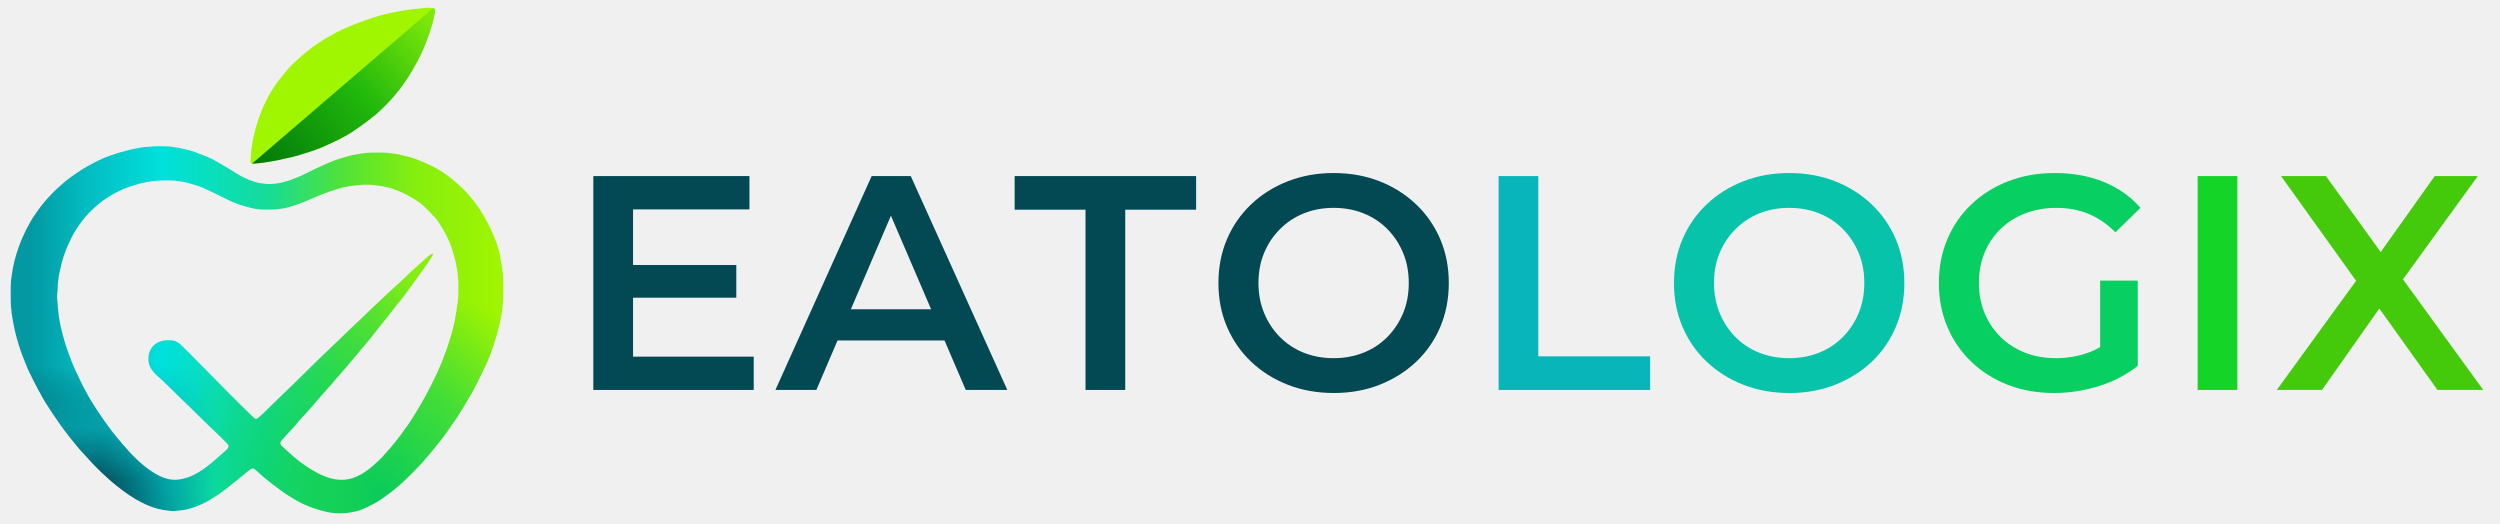
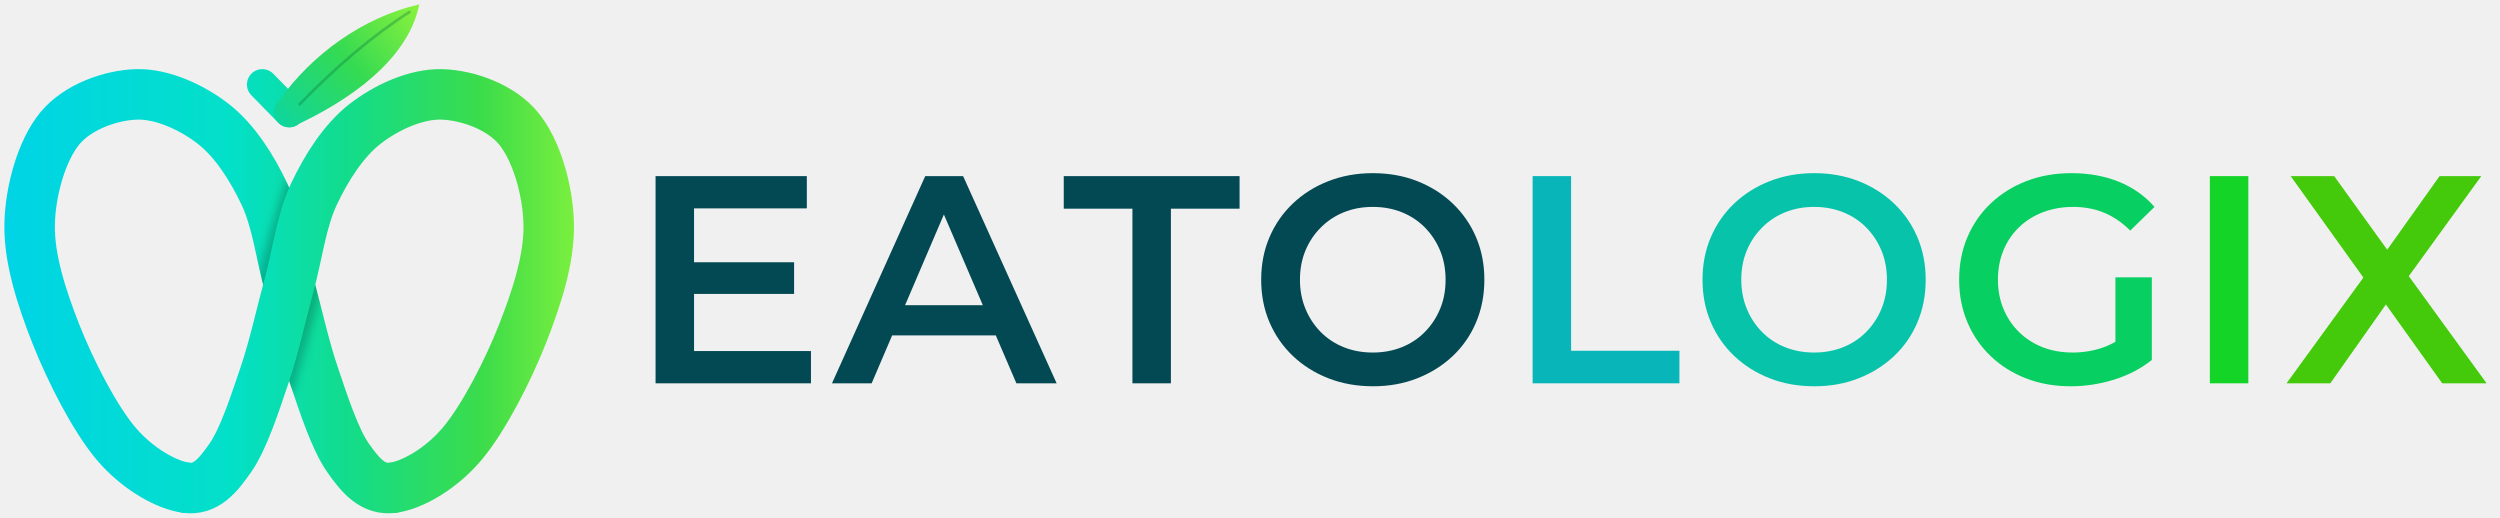
- <svg xmlns="http://www.w3.org/2000/svg" viewBox="398 46 3506.857 734" role="img" aria-label="EATOLOGIX">
+ <svg xmlns="http://www.w3.org/2000/svg" viewBox="100 96 4556 944" role="img" aria-label="EATOLOGIX">
  <defs>
-     <linearGradient id="hH" gradientUnits="userSpaceOnUse" x1="440" y1="0" x2="1100" y2="0">
-       <stop offset="0" stop-color="#0398A2" />
-       <stop offset=".12" stop-color="#03BCC2" />
-       <stop offset=".28" stop-color="#00E0DC" />
-       <stop offset=".5" stop-color="#14DC9A" />
-       <stop offset=".66" stop-color="#4FE23A" />
-       <stop offset=".82" stop-color="#86EE0E" />
-       <stop offset="1" stop-color="#A0F500" />
+     <linearGradient id="hg" gradientUnits="userSpaceOnUse" x1="108" y1="0" x2="1146" y2="0">
+       <stop offset="0" stop-color="#00D4E6" />
+       <stop offset=".4" stop-color="#03E0C8" />
+       <stop offset=".6" stop-color="#12DC8C" />
+       <stop offset=".84" stop-color="#3CDC4A" />
+       <stop offset="1" stop-color="#7AEF3E" />
    </linearGradient>
-     <radialGradient id="hG" gradientUnits="userSpaceOnUse" cx="930" cy="740" r="300">
-       <stop offset="0" stop-color="#05C95E" stop-opacity=".95" />
-       <stop offset=".55" stop-color="#08CF5A" stop-opacity=".55" />
-       <stop offset="1" stop-color="#10CC50" stop-opacity="0" />
-     </radialGradient>
-     <linearGradient id="hD" gradientUnits="userSpaceOnUse" x1="0" y1="560" x2="0" y2="770">
-       <stop offset="0" stop-color="#034E5C" stop-opacity="0" />
-       <stop offset=".4" stop-color="#03909C" stop-opacity=".7" />
-       <stop offset=".75" stop-color="#034E5C" stop-opacity=".95" />
-       <stop offset="1" stop-color="#033F4B" stop-opacity="1" />
+     <linearGradient id="hl" gradientUnits="userSpaceOnUse" x1="612" y1="320" x2="864" y2="104">
+       <stop offset="0" stop-color="#0FD69C" />
+       <stop offset=".5" stop-color="#34DA52" />
+       <stop offset="1" stop-color="#8CF23C" />
    </linearGradient>
-     <linearGradient id="hDf" gradientUnits="userSpaceOnUse" x1="540" y1="0" x2="700" y2="0">
-       <stop offset="0" stop-color="#fff" />
-       <stop offset="1" stop-color="#000" />
-     </linearGradient>
-     <mask id="hDm" maskUnits="userSpaceOnUse" x="380" y="0" width="800" height="820">
-       <rect x="380" y="0" width="800" height="820" fill="url(#hDf)" />
+     <filter id="hs" x="-60%" y="-60%" width="220%" height="220%">
+       <feGaussianBlur stdDeviation="9" />
+     </filter>
+     <mask id="hm" maskUnits="userSpaceOnUse" x="0" y="0" width="1254" height="1254">
+       <path d="M815,985 C780.3,989.2 757.8,964.2 734,930 C710.2,895.8 689.8,832.5 672,780 C654.2,727.5 642.0,670.0 627,615 C612.0,560.0 605.0,498.8 582,450 C559.0,401.2 527.8,352.3 489,322 C450.2,291.7 395.7,266.7 349,268 C302.3,269.3 241.5,290.5 209,330 C176.5,369.5 155.2,442.5 154,505 C152.8,567.5 175.7,638.3 202,705 C228.3,771.7 272.3,858.3 312,905 C351.7,951.7 405.3,980.8 440,985" fill="none" stroke="#fff" stroke-width="92" stroke-linecap="round" />
    </mask>
-     <mask id="hM" maskUnits="userSpaceOnUse" x="380" y="200" width="760" height="600">
-       <path d="M862.0,765.2 C846.1,762.5 825.7,755.2 813.8,748.0 C811.6,746.7 808.5,744.8 806.9,743.9 C805.2,743.0 801.7,740.8 799.0,739.0 C790.6,733.4 769.5,717.2 767.0,714.5 C766.5,714.0 765.0,712.7 763.7,711.6 C762.3,710.4 759.8,708.2 758.1,706.6 C754.4,703.1 753.2,702.6 750.9,703.5 C749.5,704.0 741.2,710.4 738.3,713.1 C737.5,713.9 733.8,717.0 730.1,719.9 C726.5,722.8 722.1,726.2 720.5,727.5 C716.3,730.9 710.3,735.5 706.5,738.2 C703.3,740.5 701.8,741.4 691.5,747.8 C680.4,754.6 661.7,761.3 652.3,761.8 C650.6,761.9 647.2,762.3 644.8,762.6 C640.1,763.2 639.0,763.1 627.0,761.3 C608.2,758.5 585.1,746.6 561.8,727.6 C554.6,721.8 553.3,720.7 550.2,717.7 C548.3,715.9 546.0,713.8 545.0,713.0 C542.3,710.9 526.9,695.6 524.6,692.7 C523.5,691.3 520.4,688.0 517.9,685.3 C515.3,682.7 512.2,679.3 511.0,677.9 C509.8,676.5 507.7,673.9 506.2,672.2 C501.6,666.8 491.9,654.6 488.8,650.4 C487.2,648.1 484.3,644.2 482.4,641.6 C478.1,635.7 464.5,615.4 461.4,610.2 C456.5,601.8 455.4,599.8 454.4,597.7 C453.8,596.6 452.7,594.7 452.0,593.5 C450.1,590.3 439.0,568.3 437.0,563.5 C434.2,557.0 432.1,551.9 431.5,549.9 C431.2,549.0 430.3,546.7 429.5,544.9 C427.2,539.9 420.8,518.9 419.0,510.5 C416.4,498.8 414.0,484.7 414.0,481.4 C414.0,480.6 413.8,478.6 413.5,477.0 C412.8,473.0 412.8,443.3 413.5,438.9 C413.7,437.2 414.2,434.1 414.5,432.0 C416.6,416.9 419.3,406.3 424.9,390.8 C430.0,376.5 439.4,357.9 446.6,347.7 C447.7,346.1 450.0,342.8 451.7,340.4 C453.4,338.0 455.4,335.3 456.1,334.4 C456.9,333.5 459.1,330.9 461.0,328.5 C464.7,323.8 476.4,311.8 480.3,308.6 C481.7,307.5 484.1,305.3 485.7,303.8 C492.6,297.2 513.2,282.9 522.8,278.1 C524.5,277.3 527.2,275.8 528.8,274.8 C530.5,273.8 533.7,272.2 536.0,271.2 C538.3,270.2 541.3,268.9 542.5,268.2 C543.8,267.6 546.0,266.7 547.3,266.2 C548.7,265.8 551.5,264.8 553.5,264.0 C568.7,258.2 595.2,252.0 605.0,252.0 C605.9,252.0 608.2,251.8 610.2,251.5 C614.3,250.9 631.7,251.0 637.0,251.6 C654.3,253.8 667.8,257.3 682.0,263.3 C684.8,264.5 688.5,265.9 690.2,266.6 C691.8,267.2 694.4,268.4 696.0,269.3 C697.6,270.2 699.5,271.3 700.3,271.7 C701.7,272.4 706.1,274.9 717.5,281.7 C721.8,284.2 725.8,286.7 731.5,290.3 C739.7,295.6 755.6,302.1 762.2,302.8 C763.3,303.0 765.5,303.3 767.2,303.5 C779.9,305.5 795.4,302.9 811.8,296.0 C814.8,294.8 817.9,293.5 818.8,293.2 C819.8,292.9 821.6,292.1 823.0,291.3 C824.4,290.6 826.8,289.3 828.5,288.6 C830.1,287.8 834.3,285.8 837.8,284.0 C844.3,280.9 850.5,278.0 858.0,274.8 C860.3,273.9 863.2,272.6 864.5,272.0 C865.7,271.5 868.7,270.4 871.1,269.7 C873.5,269.0 876.4,268.1 877.5,267.7 C878.6,267.3 881.0,266.6 882.8,266.1 C884.7,265.7 886.8,265.1 887.6,264.8 C890.9,263.7 902.9,261.5 911.5,260.5 C917.7,259.8 937.9,259.8 943.3,260.5 C954.5,262.0 957.3,262.4 958.5,262.9 C959.9,263.3 966.5,264.9 971.6,266.0 C981.1,268.1 1003.5,277.9 1015.6,285.3 C1031.0,294.7 1048.9,310.7 1061.6,326.5 C1079.3,348.6 1096.2,384.1 1099.8,406.8 C1099.9,407.6 1100.5,410.6 1101.0,413.5 C1101.5,416.4 1102.2,420.7 1102.5,423.0 C1102.8,425.3 1103.2,428.7 1103.5,430.7 C1104.2,435.7 1104.2,465.3 1103.5,470.3 C1103.2,472.3 1102.8,476.5 1102.5,479.7 C1100.9,497.1 1091.1,531.9 1082.2,552.2 C1081.1,554.5 1079.5,558.2 1078.6,560.3 C1076.3,565.5 1064.8,588.6 1063.1,591.4 C1062.3,592.7 1060.9,595.2 1060.0,597.1 C1059.0,599.0 1057.2,602.1 1056.0,604.0 C1054.8,605.9 1053.5,608.1 1053.1,608.8 C1051.7,611.5 1041.6,628.2 1040.0,630.3 C1039.1,631.5 1037.9,633.4 1037.2,634.5 C1036.5,635.6 1034.8,638.0 1033.4,639.8 C1032.1,641.6 1030.2,644.3 1029.3,645.8 C1028.3,647.3 1026.2,650.4 1024.5,652.7 C1022.8,655.0 1020.7,657.9 1019.8,659.2 C1018.9,660.4 1016.4,663.7 1014.3,666.3 C1005.9,676.7 1002.1,681.3 1000.3,683.4 C997.6,686.4 995.1,689.3 992.0,693.0 C990.6,694.7 986.7,699.0 983.3,702.4 C979.9,705.8 976.2,709.6 975.0,710.9 C971.8,714.3 961.5,724.0 959.2,725.9 C958.1,726.7 956.1,728.4 954.8,729.7 C951.7,732.6 940.4,741.2 933.4,746.0 C926.5,750.8 914.4,757.2 906.1,760.5 C900.1,762.9 895.8,764.0 885.3,765.5 C879.6,766.3 867.7,766.1 862.0,765.2 Z M653.3,717.9 C664.1,715.5 670.9,712.4 683.2,704.2 C688.3,700.7 699.9,691.3 705.3,686.1 C706.9,684.7 709.3,682.5 710.7,681.4 C718.1,675.4 719.9,672.4 717.7,669.5 C716.3,667.6 698.2,649.8 695.8,647.9 C694.7,647.0 686.0,638.5 676.3,628.9 C666.7,619.3 658.0,610.8 657.0,610.0 C656.0,609.2 648.6,602.0 640.7,594.1 C632.7,586.2 625.3,579.0 624.2,578.1 C610.7,567.0 606.2,559.8 606.2,549.5 C606.2,533.8 617.2,523.2 633.5,523.2 C641.9,523.2 644.3,523.9 650.3,528.4 C652.3,529.8 678.3,555.9 696.4,574.5 C718.6,597.3 754.9,633.3 755.9,633.5 C757.9,633.9 759.0,633.4 762.1,630.4 C763.8,628.8 766.1,626.7 767.2,625.8 C768.3,624.9 776.3,617.1 785.0,608.5 C793.7,599.9 802.1,591.8 803.7,590.5 C805.2,589.2 813.0,581.5 821.0,573.5 C829.0,565.5 838.2,556.5 841.4,553.4 C844.7,550.3 852.8,542.6 859.4,536.1 C866.1,529.7 872.2,523.8 873.2,523.0 C874.1,522.2 879.4,517.1 885.0,511.5 C890.6,506.0 896.3,500.6 897.7,499.4 C899.0,498.3 902.3,495.3 904.8,492.7 C907.4,490.1 910.4,487.2 911.5,486.3 C912.6,485.4 918.1,480.1 923.8,474.5 C929.5,469.0 935.3,463.6 936.7,462.4 C938.0,461.3 940.9,458.6 943.0,456.5 C945.1,454.4 948.3,451.4 950.0,450.0 C951.7,448.6 954.2,446.3 955.5,445.0 C956.8,443.7 959.0,441.7 960.3,440.6 C961.7,439.5 965.5,435.8 968.8,432.6 C972.1,429.3 976.3,425.4 978.0,424.0 C979.7,422.6 981.8,420.8 982.5,420.0 C983.2,419.2 985.0,417.7 986.3,416.6 C987.7,415.5 990.2,413.3 991.8,411.7 C1004.1,399.8 1009.1,398.5 1002.0,409.0 C1000.5,411.3 998.6,414.1 997.9,415.3 C996.6,417.4 993.9,421.2 986.5,431.3 C984.6,433.8 982.2,437.3 981.0,439.0 C979.8,440.7 975.6,446.6 971.5,452.0 C967.5,457.4 963.4,462.9 962.5,464.2 C961.6,465.4 960.0,467.4 959.0,468.5 C958.0,469.6 956.2,471.8 955.0,473.3 C953.8,474.9 950.8,478.7 948.3,481.9 C945.9,485.0 941.3,490.8 938.1,494.9 C931.3,503.6 931.5,503.3 918.7,519.2 C913.1,526.2 907.7,532.7 906.6,533.8 C904.7,535.9 903.9,536.8 896.7,545.7 C894.4,548.5 891.9,551.5 891.1,552.3 C890.4,553.2 888.9,554.8 887.9,556.0 C883.7,561.3 881.7,563.6 879.6,565.8 C878.4,567.1 876.8,569.0 876.0,570.0 C875.2,571.0 873.7,572.7 872.6,573.8 C871.6,574.9 869.9,576.8 868.9,578.0 C864.2,583.9 862.6,585.8 859.6,588.8 C857.9,590.7 855.5,593.3 854.4,594.7 C853.3,596.0 851.8,597.8 851.0,598.5 C850.2,599.2 848.4,601.3 846.9,603.1 C840.2,611.2 834.8,617.4 830.8,621.7 C829.5,623.0 827.8,625.0 827.0,626.0 C826.2,627.0 824.0,629.4 822.1,631.3 C820.2,633.3 817.9,635.8 816.9,637.0 C812.0,643.2 810.5,644.9 806.2,649.3 C803.6,652.0 800.8,655.0 800.0,656.0 C799.2,657.0 797.2,659.2 795.6,660.9 C789.8,667.0 789.8,669.0 796.0,674.0 C797.7,675.4 800.4,677.9 802.0,679.5 C803.6,681.1 807.1,684.2 809.8,686.4 C812.6,688.6 815.4,690.9 816.0,691.5 C816.6,692.1 818.9,693.8 821.0,695.4 C863.4,726.0 890.2,726.8 922.0,698.6 C928.6,692.8 933.9,687.7 935.4,685.7 C936.4,684.5 938.5,682.1 940.2,680.3 C941.9,678.6 944.2,676.1 945.2,674.8 C953.1,665.2 957.0,660.2 959.3,657.1 C960.7,655.1 963.0,652.0 964.2,650.3 C969.9,642.6 972.5,638.9 975.5,634.1 C976.9,631.8 979.1,628.2 980.6,625.9 C985.8,617.5 992.2,606.6 994.1,602.8 C995.0,601.1 996.3,598.7 997.0,597.5 C998.7,594.7 1008.9,574.3 1011.0,569.5 C1011.9,567.5 1013.6,563.6 1014.8,560.8 C1020.2,548.7 1025.9,532.8 1029.7,519.7 C1030.4,517.1 1031.5,513.4 1032.2,511.5 C1032.8,509.6 1033.8,505.4 1034.5,502.1 C1035.1,498.8 1035.8,495.6 1036.0,495.0 C1036.7,492.6 1040.0,471.9 1040.0,469.9 C1040.0,468.8 1040.2,466.6 1040.5,465.0 C1040.9,462.8 1041.0,459.4 1041.0,450.5 C1041.0,441.6 1040.9,438.2 1040.5,436.0 C1040.2,434.4 1040.0,432.2 1040.0,431.0 C1040.0,427.5 1037.6,414.5 1036.0,409.0 C1035.5,407.3 1035.0,405.4 1034.9,404.8 C1034.7,404.3 1034.1,402.0 1033.3,399.7 C1032.6,397.4 1031.6,394.1 1031.2,392.5 C1029.3,386.3 1022.6,372.6 1017.7,365.0 C1015.9,362.2 1013.3,358.1 1012.0,356.0 C1008.9,351.2 992.0,334.0 987.0,330.5 C975.3,322.6 964.9,316.8 957.1,314.0 C955.1,313.3 952.4,312.3 951.0,311.7 C942.9,308.3 926.4,305.4 913.8,305.1 C908.5,305.0 905.9,305.1 903.2,305.5 C901.2,305.8 898.9,306.0 898.0,306.0 C894.7,306.0 884.6,307.6 878.3,309.2 C868.2,311.7 852.0,317.4 839.8,322.8 C817.7,332.7 801.6,338.0 790.6,339.0 C788.5,339.2 785.9,339.5 784.8,339.7 C782.2,340.1 763.8,340.1 761.2,339.7 C760.1,339.5 757.9,339.2 756.3,339.0 C753.8,338.7 749.1,337.5 738.2,334.4 C735.6,333.7 731.1,332.1 724.7,329.6 C723.7,329.2 716.7,325.9 709.3,322.1 C701.9,318.4 694.8,315.0 693.6,314.5 C692.5,314.0 688.9,312.4 685.7,310.8 C681.8,309.0 678.3,307.6 675.2,306.7 C672.6,305.9 669.1,304.8 667.3,304.3 C660.1,302.0 653.8,300.7 644.2,299.5 C639.2,298.9 622.5,298.9 617.2,299.6 C615.5,299.8 612.9,300.1 611.3,300.3 C607.1,300.8 598.9,302.3 595.2,303.3 C588.8,305.1 578.1,308.3 576.5,309.0 C568.6,312.1 557.4,317.6 553.0,320.5 C551.3,321.6 547.9,323.8 545.5,325.4 C543.1,327.0 539.9,329.3 538.4,330.6 C536.9,331.8 534.5,333.8 533.1,335.0 C519.6,346.2 506.6,362.9 498.1,379.8 C492.0,392.0 487.2,404.3 484.5,415.2 C482.4,423.1 480.0,435.0 480.0,436.9 C480.0,437.6 479.8,439.4 479.5,441.0 C479.2,442.6 479.0,445.8 479.0,448.5 C479.0,451.2 478.8,454.4 478.5,456.0 C478.2,457.6 478.0,460.3 478.0,462.0 C478.0,463.7 478.2,466.4 478.5,468.0 C478.8,469.6 479.0,472.3 479.0,474.0 C479.0,475.7 479.2,478.4 479.5,480.0 C479.8,481.6 480.0,483.6 480.0,484.4 C480.0,487.1 481.5,496.6 483.0,503.3 C487.0,520.9 491.1,534.2 498.2,552.3 C500.8,559.1 507.0,572.9 509.3,577.1 C510.0,578.4 511.2,580.9 512.0,582.7 C512.8,584.5 514.2,587.3 515.2,589.1 C516.2,590.8 517.8,593.7 518.8,595.7 C527.0,611.8 547.5,642.1 561.9,659.4 C570.4,669.6 571.1,670.4 573.4,672.8 C574.6,674.1 576.5,676.3 577.6,677.7 C580.0,680.7 592.4,693.0 596.1,696.0 C597.5,697.2 599.9,699.2 601.4,700.4 C602.9,701.7 607.0,704.6 610.5,707.0 C626.6,717.8 639.3,721.0 653.3,717.9 Z" fill="#fff" fill-rule="evenodd" />
-     </mask>
-     <clipPath id="hL">
-       <path d="M751.0,275.2 C749.7,274.5 749.2,273.0 749.5,270.9 C749.6,270.0 749.8,266.6 750.0,263.5 C750.1,260.4 750.4,257.0 750.6,256.0 C750.8,255.0 751.2,252.3 751.5,250.0 C753.3,236.3 758.6,217.1 764.7,201.8 C768.0,193.5 775.2,179.1 778.5,174.2 C779.7,172.5 781.5,169.6 782.7,167.6 C785.1,163.7 794.3,151.6 797.4,148.1 C798.6,146.9 800.4,144.7 801.6,143.3 C809.4,133.8 833.6,113.1 845.5,105.8 C847.3,104.7 850.5,102.7 852.5,101.3 C854.5,100.0 857.3,98.3 858.8,97.6 C860.2,96.9 862.3,95.7 863.5,95.0 C879.0,85.5 918.8,70.2 940.2,65.5 C942.4,65.0 945.7,64.3 947.7,63.8 C957.7,61.5 975.6,58.8 986.3,58.0 C988.4,57.8 991.1,57.5 992.2,57.3 C998.3,56.3 1006.6,57.0 1007.8,58.7 C1009.3,60.8 1005.4,78.2 1000.1,92.9 C999.3,95.3 998.3,98.3 997.8,99.6 C989.3,125.0 969.1,160.1 951.6,179.8 C950.5,181.1 948.6,183.2 947.5,184.6 C945.0,187.6 929.6,202.9 925.8,206.1 C911.6,218.0 891.2,232.4 881.2,237.4 C879.9,238.1 877.7,239.3 876.2,240.1 C874.8,241.0 872.7,242.1 871.6,242.5 C870.4,243.0 866.6,244.8 863.2,246.5 C856.1,250.0 846.9,253.9 839.8,256.4 C835.5,257.9 833.9,258.5 826.3,260.8 C824.8,261.3 821.2,262.4 818.5,263.3 C815.7,264.2 811.6,265.3 809.5,265.8 C807.3,266.3 803.3,267.2 800.7,267.8 C790.3,270.3 786.2,271.1 777.8,272.5 C766.5,274.4 764.2,274.7 760.0,275.0 C758.1,275.2 755.4,275.4 754.2,275.5 C752.4,275.6 751.6,275.6 751.0,275.2 Z" fill-rule="evenodd" />
-     </clipPath>
-     <linearGradient id="hF" gradientUnits="userSpaceOnUse" x1="760" y1="275" x2="1000" y2="70">
-       <stop offset="0" stop-color="#027A0A" />
-       <stop offset=".55" stop-color="#22B80C" />
-       <stop offset="1" stop-color="#7EE80A" />
-     </linearGradient>
  </defs>
-   <g mask="url(#hM)">
-     <rect x="380" y="200" width="760" height="600" fill="url(#hH)" />
-     <rect x="380" y="200" width="760" height="600" fill="url(#hG)" />
-     <rect x="380" y="200" width="760" height="600" fill="url(#hD)" mask="url(#hDm)" />
+   <path d="M815,985 C780.3,989.2 757.8,964.2 734,930 C710.2,895.8 689.8,832.5 672,780 C654.2,727.5 642.0,670.0 627,615 C612.0,560.0 605.0,498.8 582,450 C559.0,401.2 527.8,352.3 489,322 C450.2,291.7 395.7,266.7 349,268 C302.3,269.3 241.5,290.5 209,330 C176.5,369.5 155.2,442.5 154,505 C152.8,567.5 175.7,638.3 202,705 C228.3,771.7 272.3,858.3 312,905 C351.7,951.7 405.3,980.8 440,985" fill="none" stroke="url(#hg)" stroke-width="92" stroke-linecap="round" />
+   <g mask="url(#hm)">
+     <path d="M575,800 C598,720 612,670 627,615 C642,560 656,510 680,440" fill="none" stroke="#00141A" stroke-opacity=".22" stroke-width="118" filter="url(#hs)" />
  </g>
-   <g clip-path="url(#hL)">
-     <path d="M751.0,275.2 C749.7,274.5 749.2,273.0 749.5,270.9 C749.6,270.0 749.8,266.6 750.0,263.5 C750.1,260.4 750.4,257.0 750.6,256.0 C750.8,255.0 751.2,252.3 751.5,250.0 C753.3,236.3 758.6,217.1 764.7,201.8 C768.0,193.5 775.2,179.1 778.5,174.2 C779.7,172.5 781.5,169.6 782.7,167.6 C785.1,163.7 794.3,151.6 797.4,148.1 C798.6,146.9 800.4,144.7 801.6,143.3 C809.4,133.8 833.6,113.1 845.5,105.8 C847.3,104.7 850.5,102.7 852.5,101.3 C854.5,100.0 857.3,98.3 858.8,97.6 C860.2,96.9 862.3,95.7 863.5,95.0 C879.0,85.5 918.8,70.2 940.2,65.5 C942.4,65.0 945.7,64.3 947.7,63.8 C957.7,61.5 975.6,58.8 986.3,58.0 C988.4,57.8 991.1,57.5 992.2,57.3 C998.3,56.3 1006.6,57.0 1007.8,58.7 C1009.3,60.8 1005.4,78.2 1000.1,92.9 C999.3,95.3 998.3,98.3 997.8,99.6 C989.3,125.0 969.1,160.1 951.6,179.8 C950.5,181.1 948.6,183.2 947.5,184.6 C945.0,187.6 929.6,202.9 925.8,206.1 C911.6,218.0 891.2,232.4 881.2,237.4 C879.9,238.1 877.7,239.3 876.2,240.1 C874.8,241.0 872.7,242.1 871.6,242.5 C870.4,243.0 866.6,244.8 863.2,246.5 C856.1,250.0 846.9,253.9 839.8,256.4 C835.5,257.9 833.9,258.5 826.3,260.8 C824.8,261.3 821.2,262.4 818.5,263.3 C815.7,264.2 811.6,265.3 809.5,265.8 C807.3,266.3 803.3,267.2 800.7,267.8 C790.3,270.3 786.2,271.1 777.8,272.5 C766.5,274.4 764.2,274.7 760.0,275.0 C758.1,275.2 755.4,275.4 754.2,275.5 C752.4,275.6 751.6,275.6 751.0,275.2 Z" fill="#A0F500" fill-rule="evenodd" />
-     <path d="M744,282 L1012,52 L1030,120 C1000,200 940,250 860,272 C800,286 760,288 744,282 Z" fill="url(#hF)" />
-   </g>
-   <g transform="translate(1190,593) scale(0.4285714)">
+   <path d="M440,985 C474.7,989.2 496.3,964.2 520,930 C543.7,895.8 564.2,832.5 582,780 C599.8,727.5 612.0,670.0 627,615 C642.0,560.0 649.0,498.8 672,450 C695.0,401.2 726.2,352.3 765,322 C803.8,291.7 858.3,266.7 905,268 C951.7,269.3 1012.5,290.5 1045,330 C1077.5,369.5 1098.8,442.5 1100,505 C1101.2,567.5 1078.3,638.3 1052,705 C1025.7,771.7 981.5,858.3 942,905 C902.5,951.7 849.7,980.8 815,985" fill="none" stroke="url(#hg)" stroke-width="92" stroke-linecap="round" />
+   <path d="M578,250 L627,300" fill="none" stroke="url(#hg)" stroke-width="56" stroke-linecap="round" />
+   <circle cx="627" cy="300" r="28" fill="url(#hl)" />
+   <path d="M609.3,278.3 C668,196 760,128 864,104 C848,186 770,262 644.7,321.7 Z" fill="url(#hl)" />
+   <path d="M646,286 C712,218 780,160 846,118" fill="none" stroke="#06703A" stroke-opacity=".32" stroke-width="5" stroke-linecap="round" />
+   <g transform="translate(1244,794.56) scale(0.5394286)">
    <path d="M214 -409H562V-302H214ZM224 -109H619V0H94V-700H605V-591H224Z" fill="#034953" />
    <path d="M690.0 0 1005.0 -700H1133.0L1449.0 0H1313.0L1042.0 -631H1094.0L824.0 0ZM835.0 -162 870.0 -264H1248.0L1283.0 -162Z" fill="#034953" />
    <path d="M1705.0 0V-590H1473.0V-700H2067.0V-590H1835.0V0Z" fill="#034953" />
    <path d="M2518.0 10Q2436.0 10 2367.0 -17.0Q2298.0 -44 2247.0 -92.5Q2196.0 -141 2168.0 -206.5Q2140.0 -272 2140.0 -350Q2140.0 -428 2168.0 -493.5Q2196.0 -559 2247.0 -607.5Q2298.0 -656 2367.0 -683.0Q2436.0 -710 2517.0 -710Q2599.0 -710 2667.5 -683.0Q2736.0 -656 2787.0 -607.5Q2838.0 -559 2866.0 -493.5Q2894.0 -428 2894.0 -350Q2894.0 -272 2866.0 -206.0Q2838.0 -140 2787.0 -92.0Q2736.0 -44 2667.5 -17.0Q2599.0 10 2518.0 10ZM2517.0 -104Q2570.0 -104 2615.0 -122.0Q2660.0 -140 2693.0 -173.5Q2726.0 -207 2744.5 -251.5Q2763.0 -296 2763.0 -350Q2763.0 -404 2744.5 -448.5Q2726.0 -493 2693.0 -526.5Q2660.0 -560 2615.0 -578.0Q2570.0 -596 2517.0 -596Q2464.0 -596 2419.5 -578.0Q2375.0 -560 2341.5 -526.5Q2308.0 -493 2289.5 -448.5Q2271.0 -404 2271.0 -350Q2271.0 -297 2289.5 -252.0Q2308.0 -207 2341.0 -173.5Q2374.0 -140 2419.0 -122.0Q2464.0 -104 2517.0 -104Z" fill="#034953" />
    <path d="M3057.0 0V-700H3187.0V-110H3553.0V0Z" fill="#08B5B9" />
    <path d="M4009.0 10Q3927.0 10 3858.0 -17.0Q3789.0 -44 3738.0 -92.5Q3687.0 -141 3659.0 -206.5Q3631.0 -272 3631.0 -350Q3631.0 -428 3659.0 -493.5Q3687.0 -559 3738.0 -607.5Q3789.0 -656 3858.0 -683.0Q3927.0 -710 4008.0 -710Q4090.0 -710 4158.5 -683.0Q4227.0 -656 4278.0 -607.5Q4329.0 -559 4357.0 -493.5Q4385.0 -428 4385.0 -350Q4385.0 -272 4357.0 -206.0Q4329.0 -140 4278.0 -92.0Q4227.0 -44 4158.5 -17.0Q4090.0 10 4009.0 10ZM4008.0 -104Q4061.0 -104 4106.0 -122.0Q4151.0 -140 4184.0 -173.5Q4217.0 -207 4235.5 -251.5Q4254.0 -296 4254.0 -350Q4254.0 -404 4235.5 -448.5Q4217.0 -493 4184.0 -526.5Q4151.0 -560 4106.0 -578.0Q4061.0 -596 4008.0 -596Q3955.0 -596 3910.5 -578.0Q3866.0 -560 3832.5 -526.5Q3799.0 -493 3780.5 -448.5Q3762.0 -404 3762.0 -350Q3762.0 -297 3780.5 -252.0Q3799.0 -207 3832.0 -173.5Q3865.0 -140 3910.0 -122.0Q3955.0 -104 4008.0 -104Z" fill="#06C3AA" />
    <path d="M4875.0 10Q4793.0 10 4724.5 -16.5Q4656.0 -43 4605.0 -91.5Q4554.0 -140 4526.0 -206.0Q4498.0 -272 4498.0 -350Q4498.0 -428 4526.0 -494.0Q4554.0 -560 4605.5 -608.5Q4657.0 -657 4726.0 -683.5Q4795.0 -710 4877.0 -710Q4966.0 -710 5037.5 -681.0Q5109.0 -652 5158.0 -596L5076.0 -516Q5035.0 -557 4987.5 -576.5Q4940.0 -596 4883.0 -596Q4828.0 -596 4781.0 -578.0Q4734.0 -560 4700.0 -527.0Q4666.0 -494 4647.5 -449.0Q4629.0 -404 4629.0 -350Q4629.0 -297 4647.5 -252.0Q4666.0 -207 4700.0 -173.5Q4734.0 -140 4780.0 -122.0Q4826.0 -104 4882.0 -104Q4934.0 -104 4982.5 -120.5Q5031.0 -137 5075.0 -176L5149.0 -79Q5094.0 -35 5021.5 -12.5Q4949.0 10 4875.0 10ZM5026.0 -96V-358H5149.0V-79Z" fill="#07CF61" />
    <path d="M5345.0 0V-700H5475.0V0Z" fill="#14D428" />
    <path d="M5604.0 0 5899.0 -406V-308L5618.0 -700H5765.0L5974.0 -410L5914.0 -409L6121.0 -700H6262.0L5983.0 -315V-409L6280.0 0H6130.0L5910.0 -308H5969.0L5752.0 0Z" fill="#44CA0A" />
  </g>
</svg>
